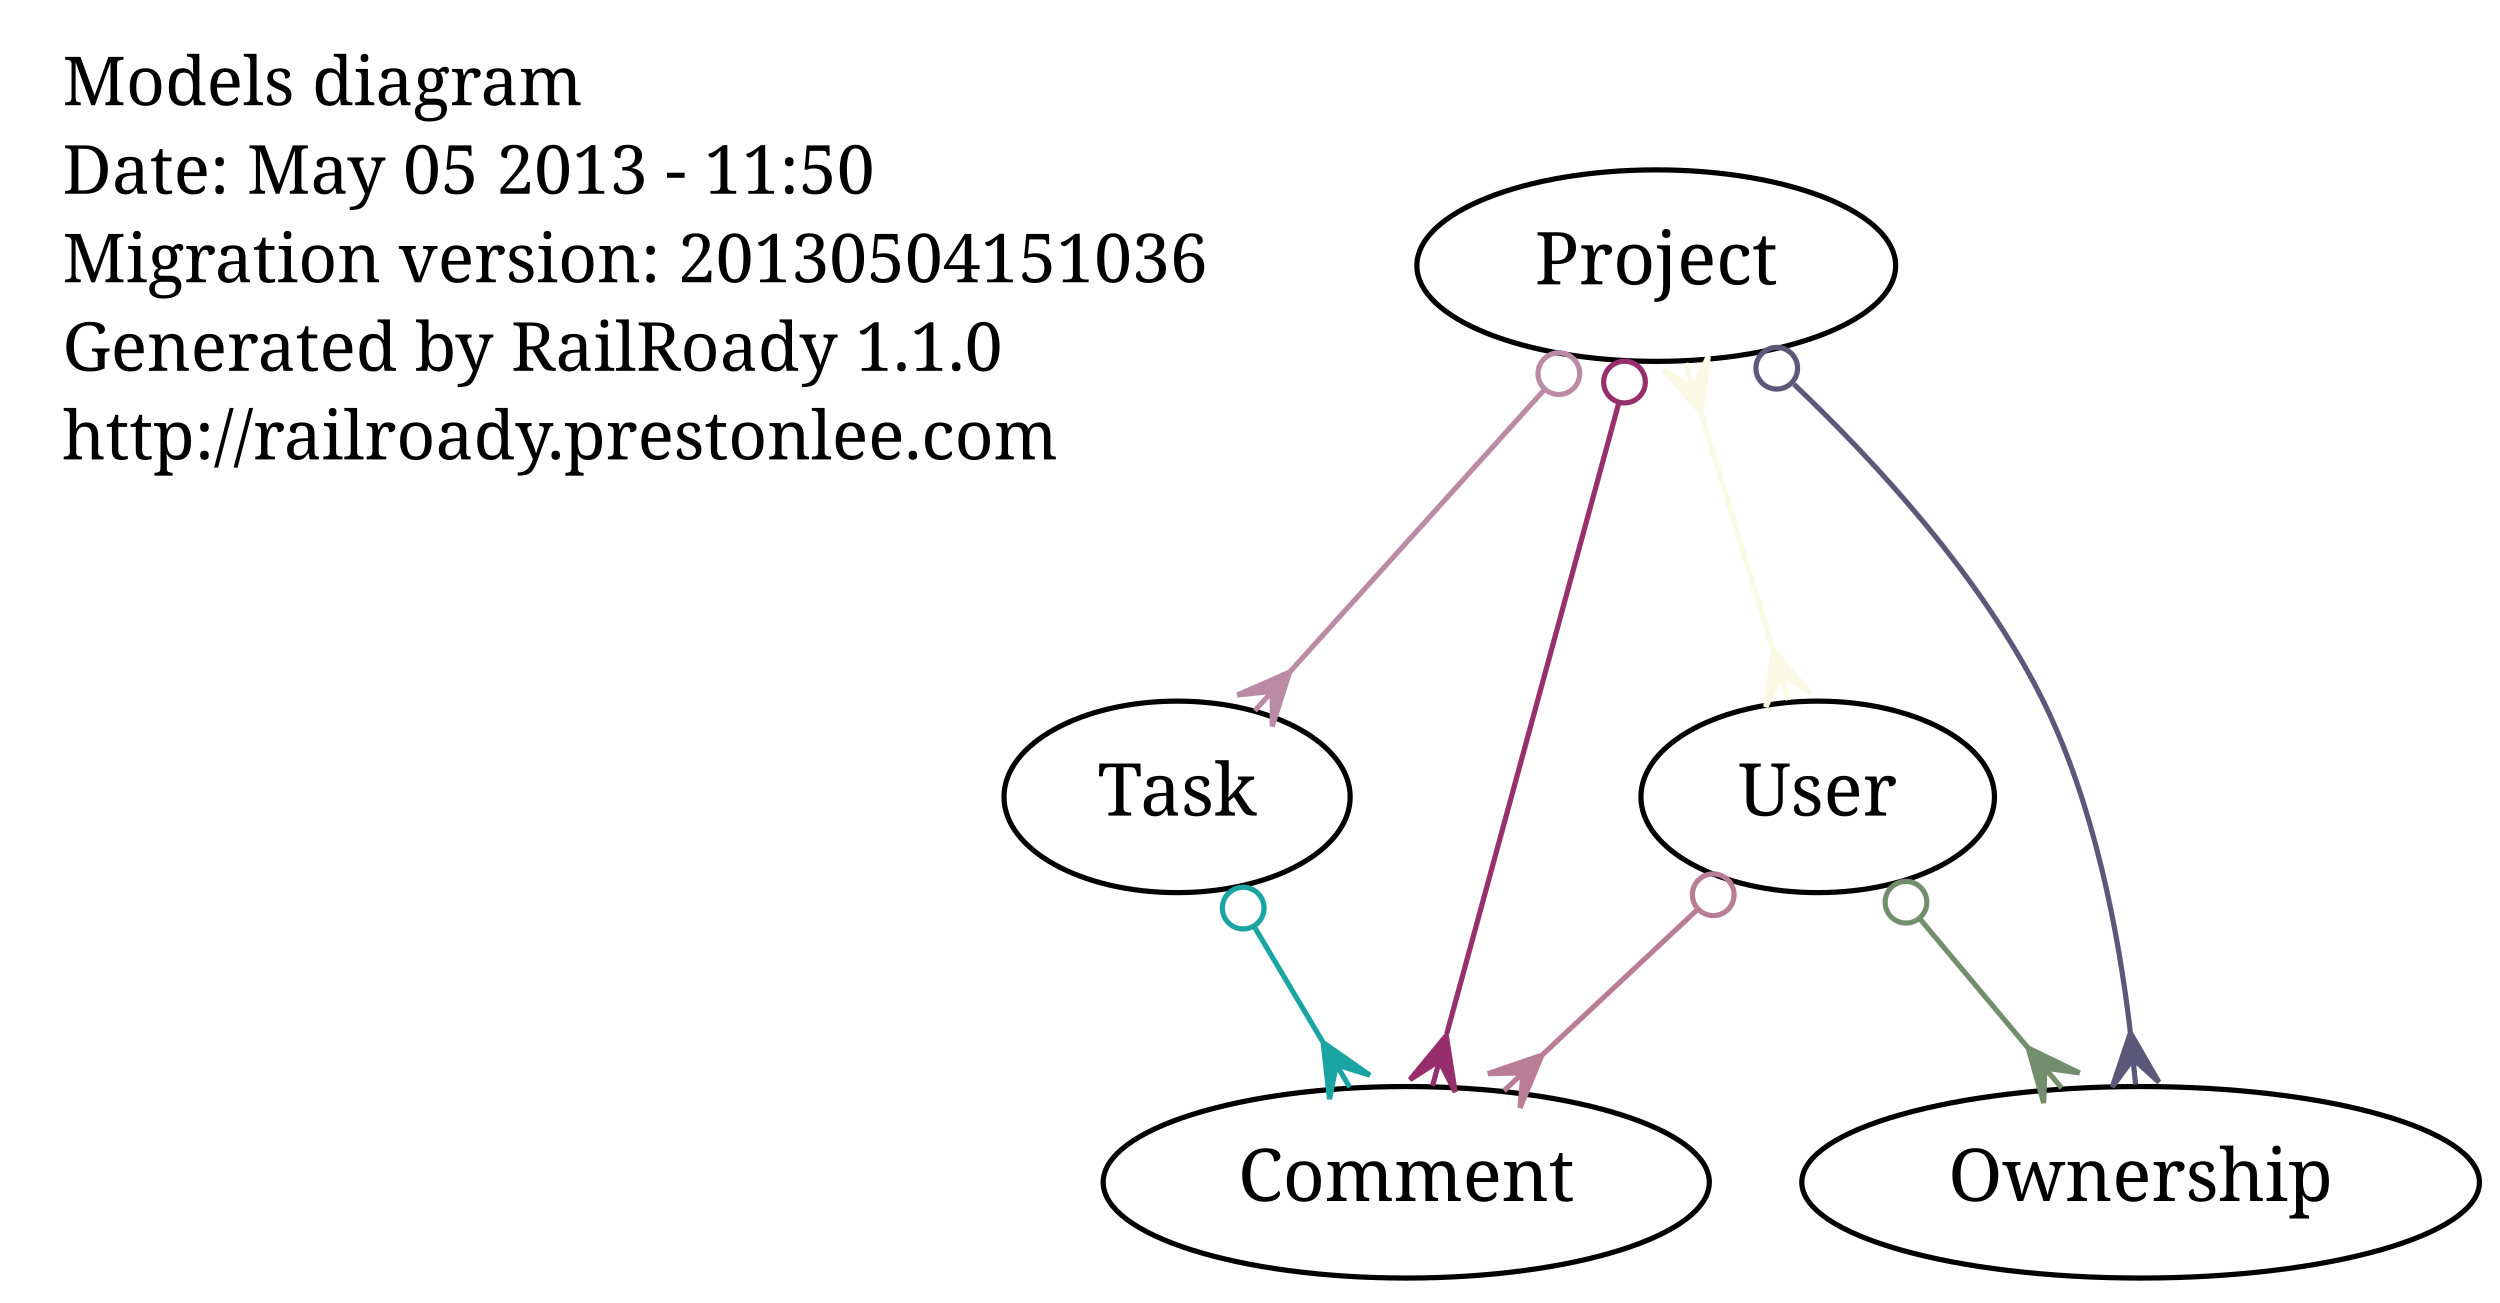
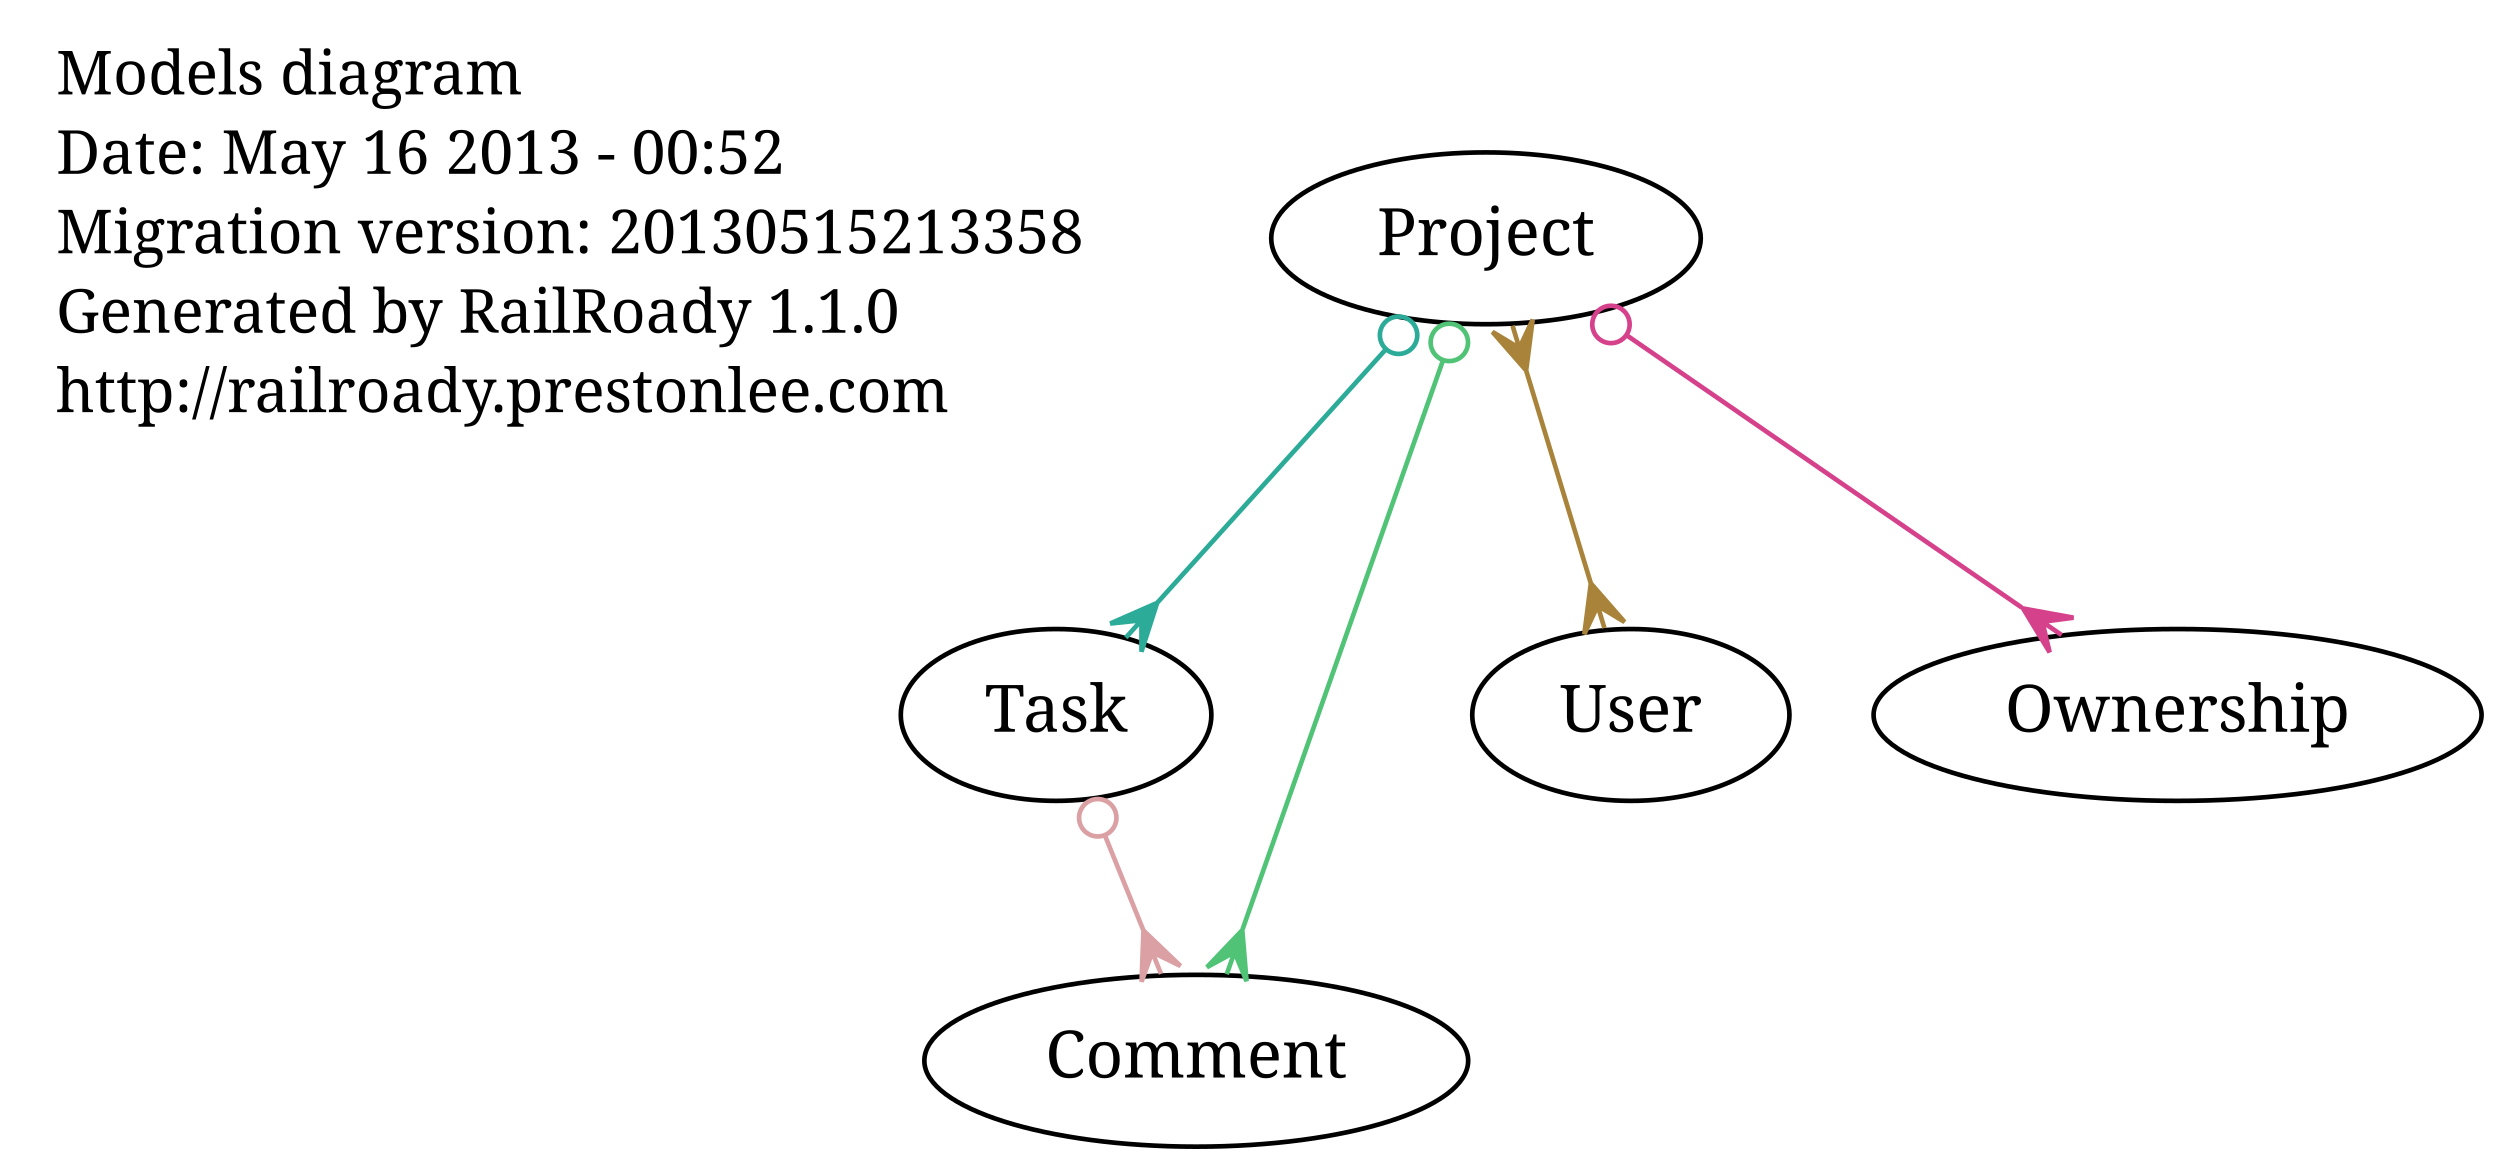
- <svg xmlns="http://www.w3.org/2000/svg" width="480pt" height="250pt" viewBox="0.00 0.00 480.00 250.00">
+ <svg xmlns="http://www.w3.org/2000/svg" width="535pt" height="250pt" viewBox="0.00 0.00 535.00 250.00">
  <g id="graph1" class="graph" transform="scale(1 1) rotate(0) translate(4 246)">
-     <polygon fill="white" stroke="white" points="-4,5 -4,-246 477,-246 477,5 -4,5" />
+     <polygon fill="white" stroke="white" points="-4,5 -4,-246 532,-246 532,5 -4,5" />
    <g id="node1" class="node">
      <text text-anchor="start" x="8" y="-225.8" font-family="Times Roman,serif" font-size="13.00">Models diagram</text>
-       <text text-anchor="start" x="8" y="-208.8" font-family="Times Roman,serif" font-size="13.00">Date: May 05 2013 - 11:50</text>
-       <text text-anchor="start" x="8" y="-191.8" font-family="Times Roman,serif" font-size="13.00">Migration version: 20130504151036</text>
+       <text text-anchor="start" x="8" y="-208.8" font-family="Times Roman,serif" font-size="13.00">Date: May 16 2013 - 00:52</text>
+       <text text-anchor="start" x="8" y="-191.8" font-family="Times Roman,serif" font-size="13.00">Migration version: 20130515213358</text>
      <text text-anchor="start" x="8" y="-174.8" font-family="Times Roman,serif" font-size="13.00">Generated by RailRoady 1.1.0</text>
      <text text-anchor="start" x="8" y="-157.8" font-family="Times Roman,serif" font-size="13.00">http://railroady.prestonlee.com</text>
    </g>
    <g id="node2" class="node">
      <ellipse fill="none" stroke="black" cx="222" cy="-93" rx="33.234" ry="18.385" />
      <text text-anchor="middle" x="222" y="-89.4" font-family="Times Roman,serif" font-size="14.00">Task</text>
    </g>
    <g id="node3" class="node">
-       <ellipse fill="none" stroke="black" cx="266" cy="-19" rx="58.188" ry="18.385" />
-       <text text-anchor="middle" x="266" y="-15.4" font-family="Times Roman,serif" font-size="14.00">Comment</text>
+       <ellipse fill="none" stroke="black" cx="252" cy="-19" rx="58.188" ry="18.385" />
+       <text text-anchor="middle" x="252" y="-15.4" font-family="Times Roman,serif" font-size="14.00">Comment</text>
    </g>
    <g id="edge2" class="edge">
-       <path fill="none" stroke="#1aa5a2" d="M236.845,-68.034C241.058,-60.948 245.664,-53.201 249.946,-46" />
-       <ellipse fill="none" stroke="#1aa5a2" cx="234.695" cy="-71.648" rx="4" ry="4" />
-       <polygon fill="#1aa5a2" stroke="#1aa5a2" points="250.03,-45.858 259.009,-39.562 252.586,-41.56 255.141,-37.263 255.141,-37.263 255.141,-37.263 252.586,-41.56 251.273,-34.963 250.03,-45.858 250.03,-45.858" />
+       <path fill="none" stroke="#daa0a4" d="M232.462,-67.195C235.117,-60.646 237.981,-53.58 240.677,-46.931" />
+       <ellipse fill="none" stroke="#daa0a4" cx="230.919" cy="-71.001" rx="4" ry="4" />
+       <polygon fill="#daa0a4" stroke="#daa0a4" points="240.704,-46.863 248.632,-39.286 242.583,-42.229 244.461,-37.596 244.461,-37.596 244.461,-37.596 242.583,-42.229 240.291,-35.905 240.704,-46.863 240.704,-46.863" />
    </g>
    <g id="node4" class="node">
      <ellipse fill="none" stroke="black" cx="314" cy="-195" rx="45.962" ry="18.385" />
      <text text-anchor="middle" x="314" y="-191.4" font-family="Times Roman,serif" font-size="14.00">Project</text>
    </g>
    <g id="edge4" class="edge">
-       <path fill="none" stroke="#bb8ba6" d="M292.451,-171.108C277.784,-154.847 258.441,-133.402 243.735,-117.097" />
-       <ellipse fill="none" stroke="#bb8ba6" cx="295.296" cy="-174.263" rx="4" ry="4" />
-       <polygon fill="#bb8ba6" stroke="#bb8ba6" points="243.626,-116.977 240.27,-106.537 240.277,-113.264 236.928,-109.551 236.928,-109.551 236.928,-109.551 240.277,-113.264 233.587,-112.565 243.626,-116.977 243.626,-116.977" />
+       <path fill="none" stroke="#2bab98" d="M292.451,-171.108C277.784,-154.847 258.441,-133.402 243.735,-117.097" />
+       <ellipse fill="none" stroke="#2bab98" cx="295.296" cy="-174.263" rx="4" ry="4" />
+       <polygon fill="#2bab98" stroke="#2bab98" points="243.626,-116.977 240.27,-106.537 240.277,-113.264 236.928,-109.551 236.928,-109.551 236.928,-109.551 240.277,-113.264 233.587,-112.565 243.626,-116.977 243.626,-116.977" />
    </g>
    <g id="edge10" class="edge">
-       <path fill="none" stroke="#962f6c" d="M306.74,-168.381C297.863,-135.832 282.899,-80.961 273.788,-47.555" />
-       <ellipse fill="none" stroke="#962f6c" cx="307.901" cy="-172.639" rx="4" ry="4" />
-       <polygon fill="#962f6c" stroke="#962f6c" points="273.682,-47.166 275.392,-36.335 272.366,-42.342 271.051,-37.519 271.051,-37.519 271.051,-37.519 272.366,-42.342 266.709,-38.703 273.682,-47.166 273.682,-47.166" />
+       <path fill="none" stroke="#50c376" d="M304.783,-168.836C293.293,-136.22 273.732,-80.689 261.922,-47.166" />
+       <ellipse fill="none" stroke="#50c376" cx="306.153" cy="-172.725" rx="4" ry="4" />
+       <polygon fill="#50c376" stroke="#50c376" points="261.846,-46.95 262.768,-36.023 260.185,-42.235 258.524,-37.519 258.524,-37.519 258.524,-37.519 260.185,-42.235 254.279,-39.014 261.846,-46.95 261.846,-46.95" />
    </g>
    <g id="node5" class="node">
      <ellipse fill="none" stroke="black" cx="345" cy="-93" rx="33.941" ry="18.385" />
      <text text-anchor="middle" x="345" y="-89.4" font-family="Times Roman,serif" font-size="14.00">User</text>
    </g>
    <g id="edge8" class="edge">
-       <path fill="none" stroke="#faf9e6" d="M322.647,-166.548C326.944,-152.411 332.12,-135.379 336.409,-121.266" />
-       <polygon fill="#faf9e6" stroke="#faf9e6" points="322.594,-166.724 315.38,-174.983 321.14,-171.508 319.686,-176.292 319.686,-176.292 319.686,-176.292 321.14,-171.508 323.991,-177.6 322.594,-166.724 322.594,-166.724" />
-       <polygon fill="#faf9e6" stroke="#faf9e6" points="336.442,-121.158 343.656,-112.898 337.896,-116.374 339.35,-111.59 339.35,-111.59 339.35,-111.59 337.896,-116.374 335.045,-110.281 336.442,-121.158 336.442,-121.158" />
+       <path fill="none" stroke="#a88339" d="M322.647,-166.548C326.944,-152.411 332.12,-135.379 336.409,-121.266" />
+       <polygon fill="#a88339" stroke="#a88339" points="322.594,-166.724 315.38,-174.983 321.14,-171.508 319.686,-176.292 319.686,-176.292 319.686,-176.292 321.14,-171.508 323.991,-177.6 322.594,-166.724 322.594,-166.724" />
+       <polygon fill="#a88339" stroke="#a88339" points="336.442,-121.158 343.656,-112.898 337.896,-116.374 339.35,-111.59 339.35,-111.59 339.35,-111.59 337.896,-116.374 335.045,-110.281 336.442,-121.158 336.442,-121.158" />
    </g>
    <g id="node6" class="node">
-       <ellipse fill="none" stroke="black" cx="407" cy="-19" rx="65.054" ry="18.385" />
-       <text text-anchor="middle" x="407" y="-15.4" font-family="Times Roman,serif" font-size="14.00">Ownership</text>
+       <ellipse fill="none" stroke="black" cx="462" cy="-93" rx="65.054" ry="18.385" />
+       <text text-anchor="middle" x="462" y="-89.4" font-family="Times Roman,serif" font-size="14.00">Ownership</text>
    </g>
    <g id="edge6" class="edge">
-       <path fill="none" stroke="#5b5879" d="M340.431,-172.236C356.617,-156.842 376.387,-135.157 388,-112 398.051,-91.958 402.785,-66.951 405.015,-47.917" />
-       <ellipse fill="none" stroke="#5b5879" cx="337.133" cy="-175.3" rx="4" ry="4" />
-       <polygon fill="#5b5879" stroke="#5b5879" points="405.036,-47.706 410.514,-38.206 405.536,-42.731 406.037,-37.756 406.037,-37.756 406.037,-37.756 405.536,-42.731 401.559,-37.306 405.036,-47.706 405.036,-47.706" />
-     </g>
-     <g id="edge14" class="edge">
-       <path fill="none" stroke="#b97d95" d="M321.925,-71.385C312.599,-62.65 301.788,-52.523 292.171,-43.515" />
-       <ellipse fill="none" stroke="#b97d95" cx="324.939" cy="-74.209" rx="4" ry="4" />
-       <polygon fill="#b97d95" stroke="#b97d95" points="292.064,-43.414 287.842,-33.294 288.415,-39.996 284.766,-36.578 284.766,-36.578 284.766,-36.578 288.415,-39.996 281.689,-39.862 292.064,-43.414 292.064,-43.414" />
-     </g>
-     <g id="edge12" class="edge">
-       <path fill="none" stroke="#738e6d" d="M364.641,-69.557C371.236,-61.686 378.626,-52.865 385.365,-44.822" />
-       <ellipse fill="none" stroke="#738e6d" cx="361.949" cy="-72.771" rx="4" ry="4" />
-       <polygon fill="#738e6d" stroke="#738e6d" points="385.411,-44.768 395.282,-39.992 388.622,-40.935 391.833,-37.102 391.833,-37.102 391.833,-37.102 388.622,-40.935 388.384,-34.212 385.411,-44.768 385.411,-44.768" />
+       <path fill="none" stroke="#d5418a" d="M344.135,-174.231C368.665,-157.326 403.257,-133.485 428.622,-116.004" />
+       <ellipse fill="none" stroke="#d5418a" cx="340.745" cy="-176.568" rx="4" ry="4" />
+       <polygon fill="#d5418a" stroke="#d5418a" points="428.943,-115.782 439.731,-113.813 433.06,-112.945 437.177,-110.108 437.177,-110.108 437.177,-110.108 433.06,-112.945 434.624,-106.402 428.943,-115.782 428.943,-115.782" />
    </g>
  </g>
</svg>
